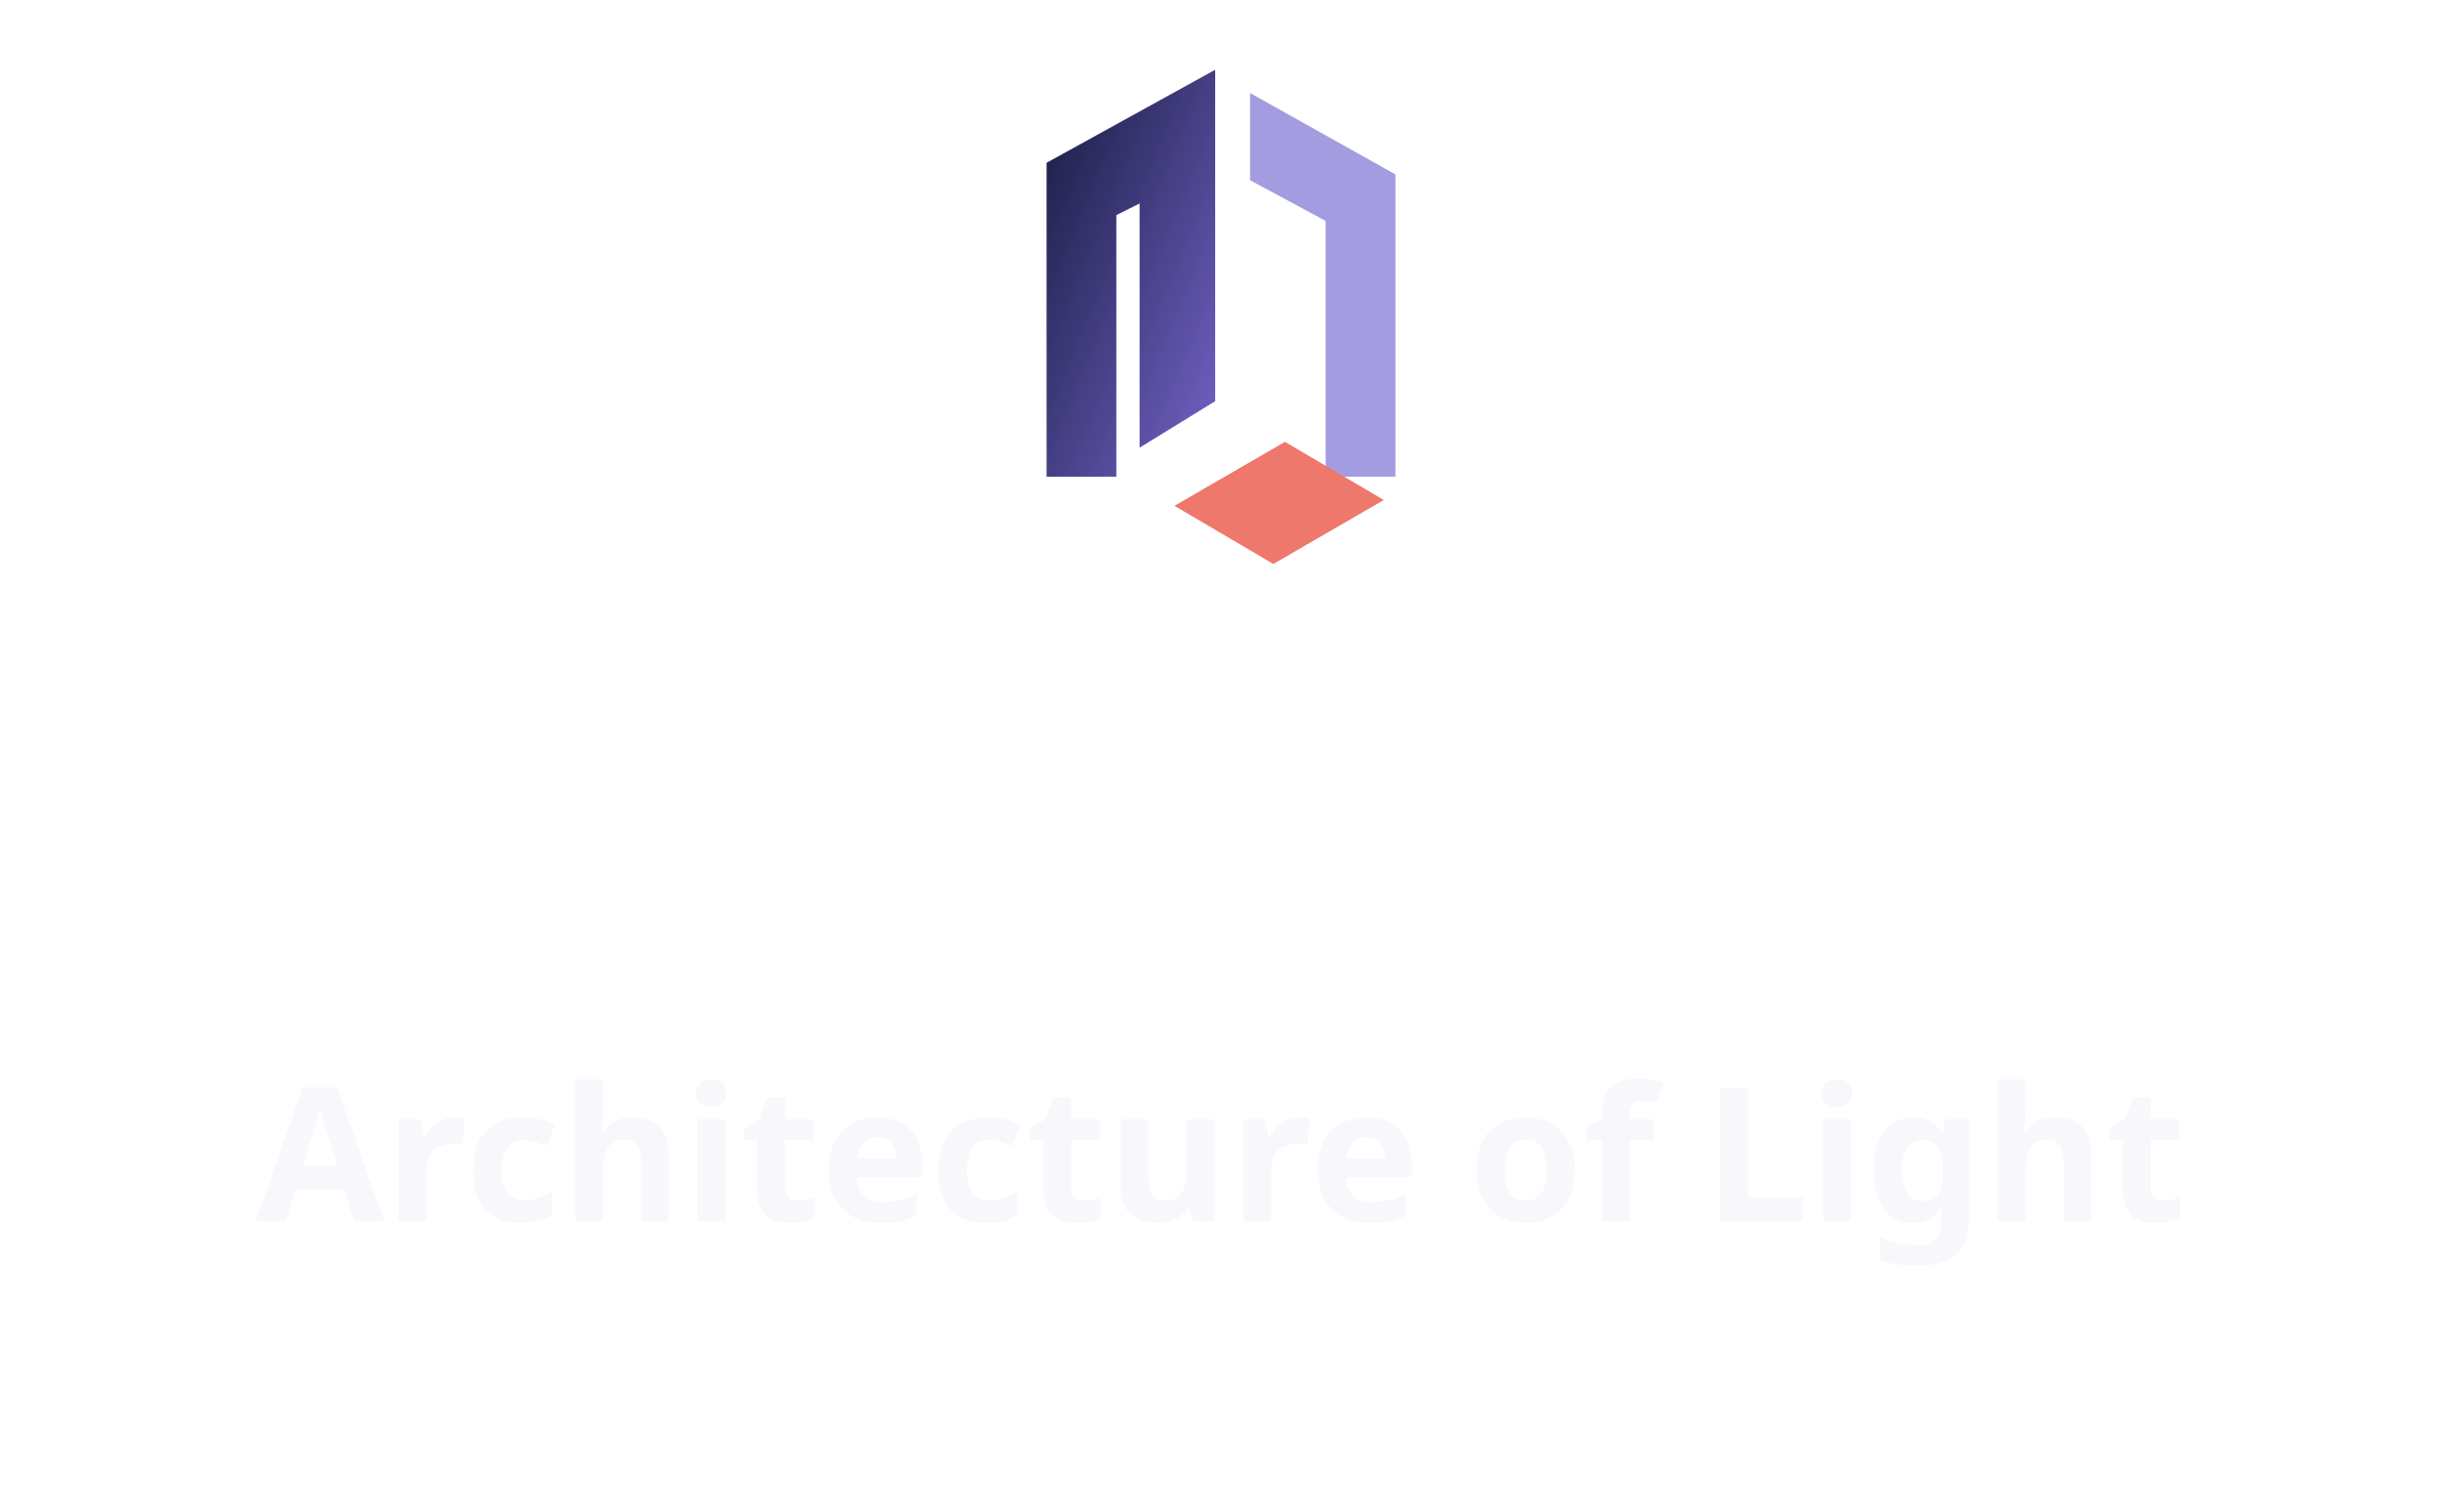
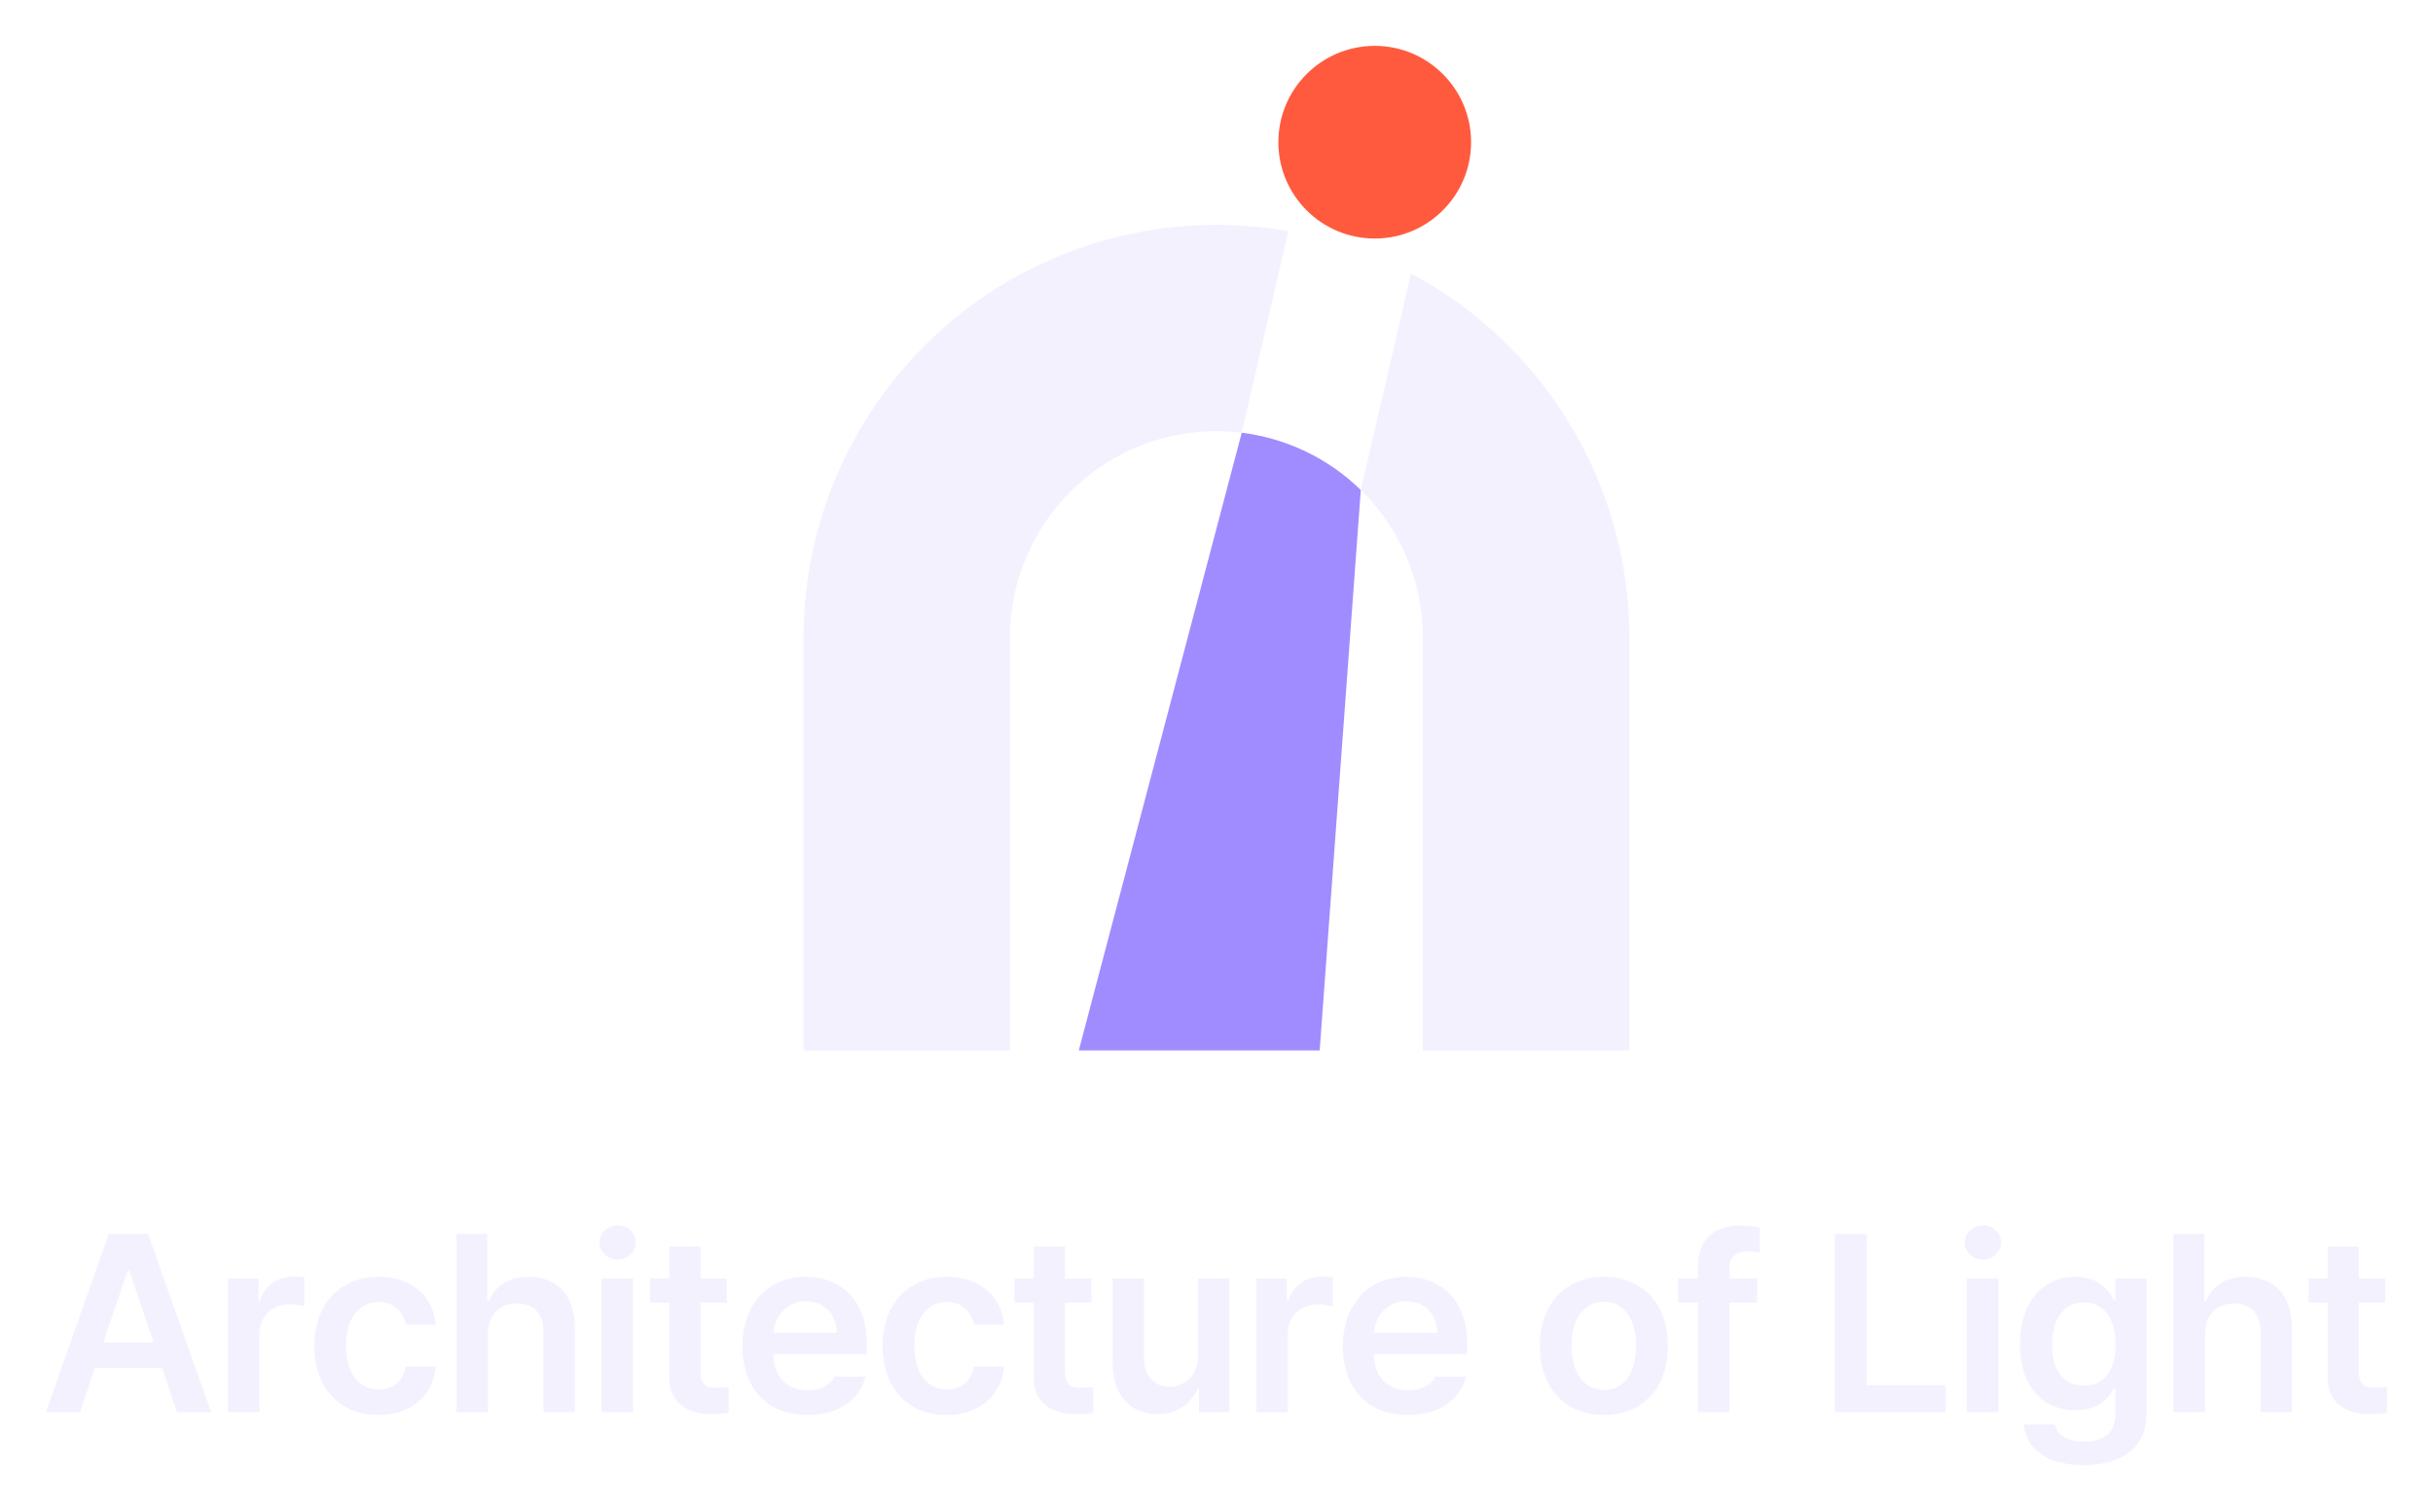
- <svg xmlns="http://www.w3.org/2000/svg" width="420" height="260" viewBox="0 0 420 260">
-   <g transform="translate(160 0)">
-     <svg width="100" height="108" viewBox="0 0 100 108">
-       <defs>
-         <linearGradient id="g" x2="1" y2="1">
-           <stop stop-color="#151B3F" />
-           <stop offset="1" stop-color="#7563C9" />
-         </linearGradient>
-       </defs>
-       <path d="M20 82V28L49 12v57L36 77V35l-4 2v45Z" fill="url(#g)" />
-       <path d="m55 16 25 14v52H68V38l-13-7Z" fill="#A39CE0" />
-       <path d="m42 87 19-11 17 10-19 11Z" fill="#ED786B" />
-     </svg>
+ <svg xmlns="http://www.w3.org/2000/svg" viewBox="-58.05 -1.6 212.11 131.77" role="img" aria-label="Architecture of Light">
+   <g transform="scale(1.5)">
+     <path fill="#A08CFF" d="M33.47 24.09A12 12 0 0 1 40.39 27.42L38 60H24Z" />
+     <path fill="#F4F1FF" d="M8 60V36A24 24 0 0 1 36.18 12.37L33.47 24.09A12 12 0 0 0 20 36V60ZM43.31 14.83A24 24 0 0 1 56 36V60H44V36A12 12 0 0 0 40.39 27.42Z" />
+     <circle fill="#FF5A3D" cx="41.2" cy="7.2" r="5.6" />
  </g>
-   <text x="210" y="210" text-anchor="middle" font-family="Noto Sans KR,sans-serif" font-weight="600" font-size="32" fill="#F8F8FC">Architecture of Light</text>
+   <path fill="#F4F1FF" d="M-51.07 121.55L-49.78 117.71L-43.91 117.71L-42.62 121.55L-39.64 121.55L-45.14 106L-48.57 106L-54.05 121.55ZM-49.03 115.45L-46.92 109.18L-46.79 109.18L-44.66 115.45ZM-38.18 121.55L-35.43 121.55L-35.43 114.68C-35.43 113.2 -34.32 112.14 -32.79 112.14C-32.34 112.14 -31.76 112.23 -31.52 112.32L-31.52 109.78C-31.78 109.74 -32.21 109.72 -32.51 109.72C-33.84 109.72 -34.98 110.49 -35.39 111.82L-35.52 111.82L-35.52 109.89L-38.18 109.89ZM-25.06 121.79C-22.14 121.79 -20.27 120.05 -20.06 117.58L-22.68 117.58C-22.91 118.85 -23.82 119.56 -25.04 119.56C-26.76 119.56 -27.88 118.12 -27.88 115.71C-27.88 113.37 -26.74 111.93 -25.04 111.93C-23.71 111.93 -22.89 112.79 -22.68 113.91L-20.06 113.91C-20.25 111.39 -22.23 109.74 -25.06 109.74C-28.48 109.74 -30.65 112.21 -30.65 115.78C-30.65 119.3 -28.54 121.79 -25.06 121.79ZM-15.51 114.72C-15.51 113.03 -14.45 112.06 -12.97 112.06C-11.53 112.06 -10.67 112.96 -10.67 114.55L-10.67 121.55L-7.94 121.55L-7.94 114.12C-7.94 111.31 -9.53 109.74 -11.96 109.74C-13.77 109.74 -14.88 110.55 -15.42 111.87L-15.57 111.87L-15.57 106L-18.26 106L-18.26 121.55L-15.51 121.55ZM-5.61 121.55L-2.86 121.55L-2.86 109.89L-5.61 109.89ZM-4.21 108.23C-3.33 108.23 -2.62 107.57 -2.62 106.73C-2.62 105.91 -3.33 105.25 -4.21 105.25C-5.07 105.25 -5.8 105.91 -5.8 106.73C-5.8 107.57 -5.07 108.23 -4.21 108.23ZM5.32 109.89L3.02 109.89L3.02 107.1L0.29 107.1L0.29 109.89L-1.38 109.89L-1.38 111.99L0.29 111.99L0.29 118.5C0.27 120.7 1.86 121.71 3.92 121.71C4.61 121.71 5.15 121.66 5.47 121.6L5.47 119.36C5.13 119.38 4.59 119.41 4.27 119.41C3.58 119.41 3.02 119.17 3.02 118.05L3.02 111.99L5.32 111.99ZM12.34 121.79C15.05 121.79 16.92 120.46 17.41 118.44L14.72 118.44C14.38 119.13 13.56 119.64 12.36 119.64C10.58 119.64 9.41 118.47 9.37 116.48L17.52 116.48L17.52 115.63C17.52 111.52 15.05 109.74 12.19 109.74C8.86 109.74 6.67 112.19 6.67 115.8C6.67 119.45 8.82 121.79 12.34 121.79ZM9.4 114.62C9.48 113.12 10.58 111.87 12.23 111.87C13.82 111.87 14.87 113.03 14.9 114.62ZM24.47 121.79C27.39 121.79 29.26 120.05 29.48 117.58L26.86 117.58C26.62 118.85 25.72 119.56 24.49 119.56C22.77 119.56 21.66 118.12 21.66 115.71C21.66 113.37 22.8 111.93 24.49 111.93C25.83 111.93 26.64 112.79 26.86 113.91L29.48 113.91C29.28 111.39 27.31 109.74 24.47 109.74C21.06 109.74 18.89 112.21 18.89 115.78C18.89 119.3 20.99 121.79 24.47 121.79ZM37.1 109.89L34.8 109.89L34.8 107.1L32.07 107.1L32.07 109.89L30.4 109.89L30.4 111.99L32.07 111.99L32.07 118.5C32.05 120.7 33.64 121.71 35.7 121.71C36.39 121.71 36.93 121.66 37.25 121.6L37.25 119.36C36.9 119.38 36.37 119.41 36.05 119.41C35.36 119.41 34.8 119.17 34.8 118.05L34.8 111.99L37.1 111.99ZM46.39 116.66C46.39 118.44 45.11 119.32 43.9 119.32C42.57 119.32 41.69 118.38 41.69 116.89L41.69 109.89L38.94 109.89L38.94 117.32C38.96 120.12 40.55 121.71 42.85 121.71C44.59 121.71 45.81 120.78 46.35 119.49L46.48 119.49L46.48 121.55L49.12 121.55L49.12 109.89L46.39 109.89ZM51.48 121.55L54.23 121.55L54.23 114.68C54.23 113.2 55.35 112.14 56.87 112.14C57.32 112.14 57.9 112.23 58.14 112.32L58.14 109.78C57.88 109.74 57.45 109.72 57.15 109.72C55.82 109.72 54.68 110.49 54.27 111.82L54.14 111.82L54.14 109.89L51.48 109.89ZM64.69 121.79C67.39 121.79 69.26 120.46 69.76 118.44L67.07 118.44C66.73 119.13 65.91 119.64 64.71 119.64C62.93 119.64 61.75 118.47 61.72 116.48L69.86 116.48L69.86 115.63C69.86 111.52 67.39 109.74 64.54 109.74C61.21 109.74 59.02 112.19 59.02 115.8C59.02 119.45 61.16 121.79 64.69 121.79ZM61.74 114.62C61.83 113.12 62.93 111.87 64.58 111.87C66.17 111.87 67.22 113.03 67.24 114.62ZM81.78 121.79C85.19 121.79 87.36 119.38 87.36 115.78C87.36 112.14 85.19 109.74 81.78 109.74C78.38 109.74 76.19 112.14 76.19 115.78C76.19 119.38 78.38 121.79 81.78 121.79ZM81.8 119.6C79.89 119.6 78.96 117.9 78.96 115.75C78.96 113.63 79.89 111.91 81.8 111.91C83.67 111.91 84.59 113.63 84.59 115.75C84.59 117.9 83.67 119.6 81.8 119.6ZM95.13 109.89L92.73 109.89L92.73 109.03C92.73 107.98 93.26 107.53 94.38 107.53C94.57 107.53 94.92 107.55 95.37 107.61L95.37 105.44C94.85 105.33 94.27 105.27 93.63 105.27C91.4 105.27 89.98 106.49 89.98 108.77L89.98 109.89L88.24 109.89L88.24 111.99L89.98 111.99L89.98 121.55L92.73 121.55L92.73 111.99L95.13 111.99ZM101.91 121.55L111.58 121.55L111.58 119.19L104.7 119.19L104.7 106L101.91 106ZM113.42 121.55L116.17 121.55L116.17 109.89L113.42 109.89ZM114.82 108.23C115.7 108.23 116.41 107.57 116.41 106.73C116.41 105.91 115.7 105.25 114.82 105.25C113.96 105.25 113.23 105.91 113.23 106.73C113.23 107.57 113.96 108.23 114.82 108.23ZM123.62 126.17C126.78 126.17 129.08 124.73 129.08 121.75L129.08 109.89L126.37 109.89L126.37 111.8L126.24 111.8C125.81 110.96 124.95 109.74 122.89 109.74C120.18 109.74 118.05 111.78 118.05 115.63C118.05 119.43 120.18 121.38 122.87 121.38C124.89 121.38 125.81 120.31 126.24 119.45L126.37 119.45L126.37 121.68C126.37 123.4 125.29 124.11 123.66 124.11C122.26 124.11 121.3 123.62 121.1 122.61L118.38 122.61C118.57 124.8 120.52 126.17 123.62 126.17ZM123.62 119.23C121.81 119.23 120.85 117.82 120.85 115.67C120.85 113.54 121.79 111.97 123.62 111.97C125.4 111.97 126.39 113.46 126.39 115.67C126.39 117.9 125.38 119.23 123.62 119.23ZM134.18 114.72C134.18 113.03 135.24 112.06 136.72 112.06C138.16 112.06 139.02 112.96 139.02 114.55L139.02 121.55L141.75 121.55L141.75 114.12C141.75 111.31 140.16 109.74 137.73 109.74C135.92 109.74 134.81 110.55 134.27 111.87L134.12 111.87L134.12 106L131.43 106L131.43 121.55L134.18 121.55ZM149.9 109.89L147.6 109.89L147.6 107.1L144.88 107.1L144.88 109.89L143.2 109.89L143.2 111.99L144.88 111.99L144.88 118.5C144.85 120.7 146.44 121.71 148.51 121.71C149.19 121.71 149.73 121.66 150.05 121.6L150.05 119.36C149.71 119.38 149.17 119.41 148.85 119.41C148.16 119.41 147.6 119.17 147.6 118.05L147.6 111.99L149.9 111.99Z" />
</svg>
